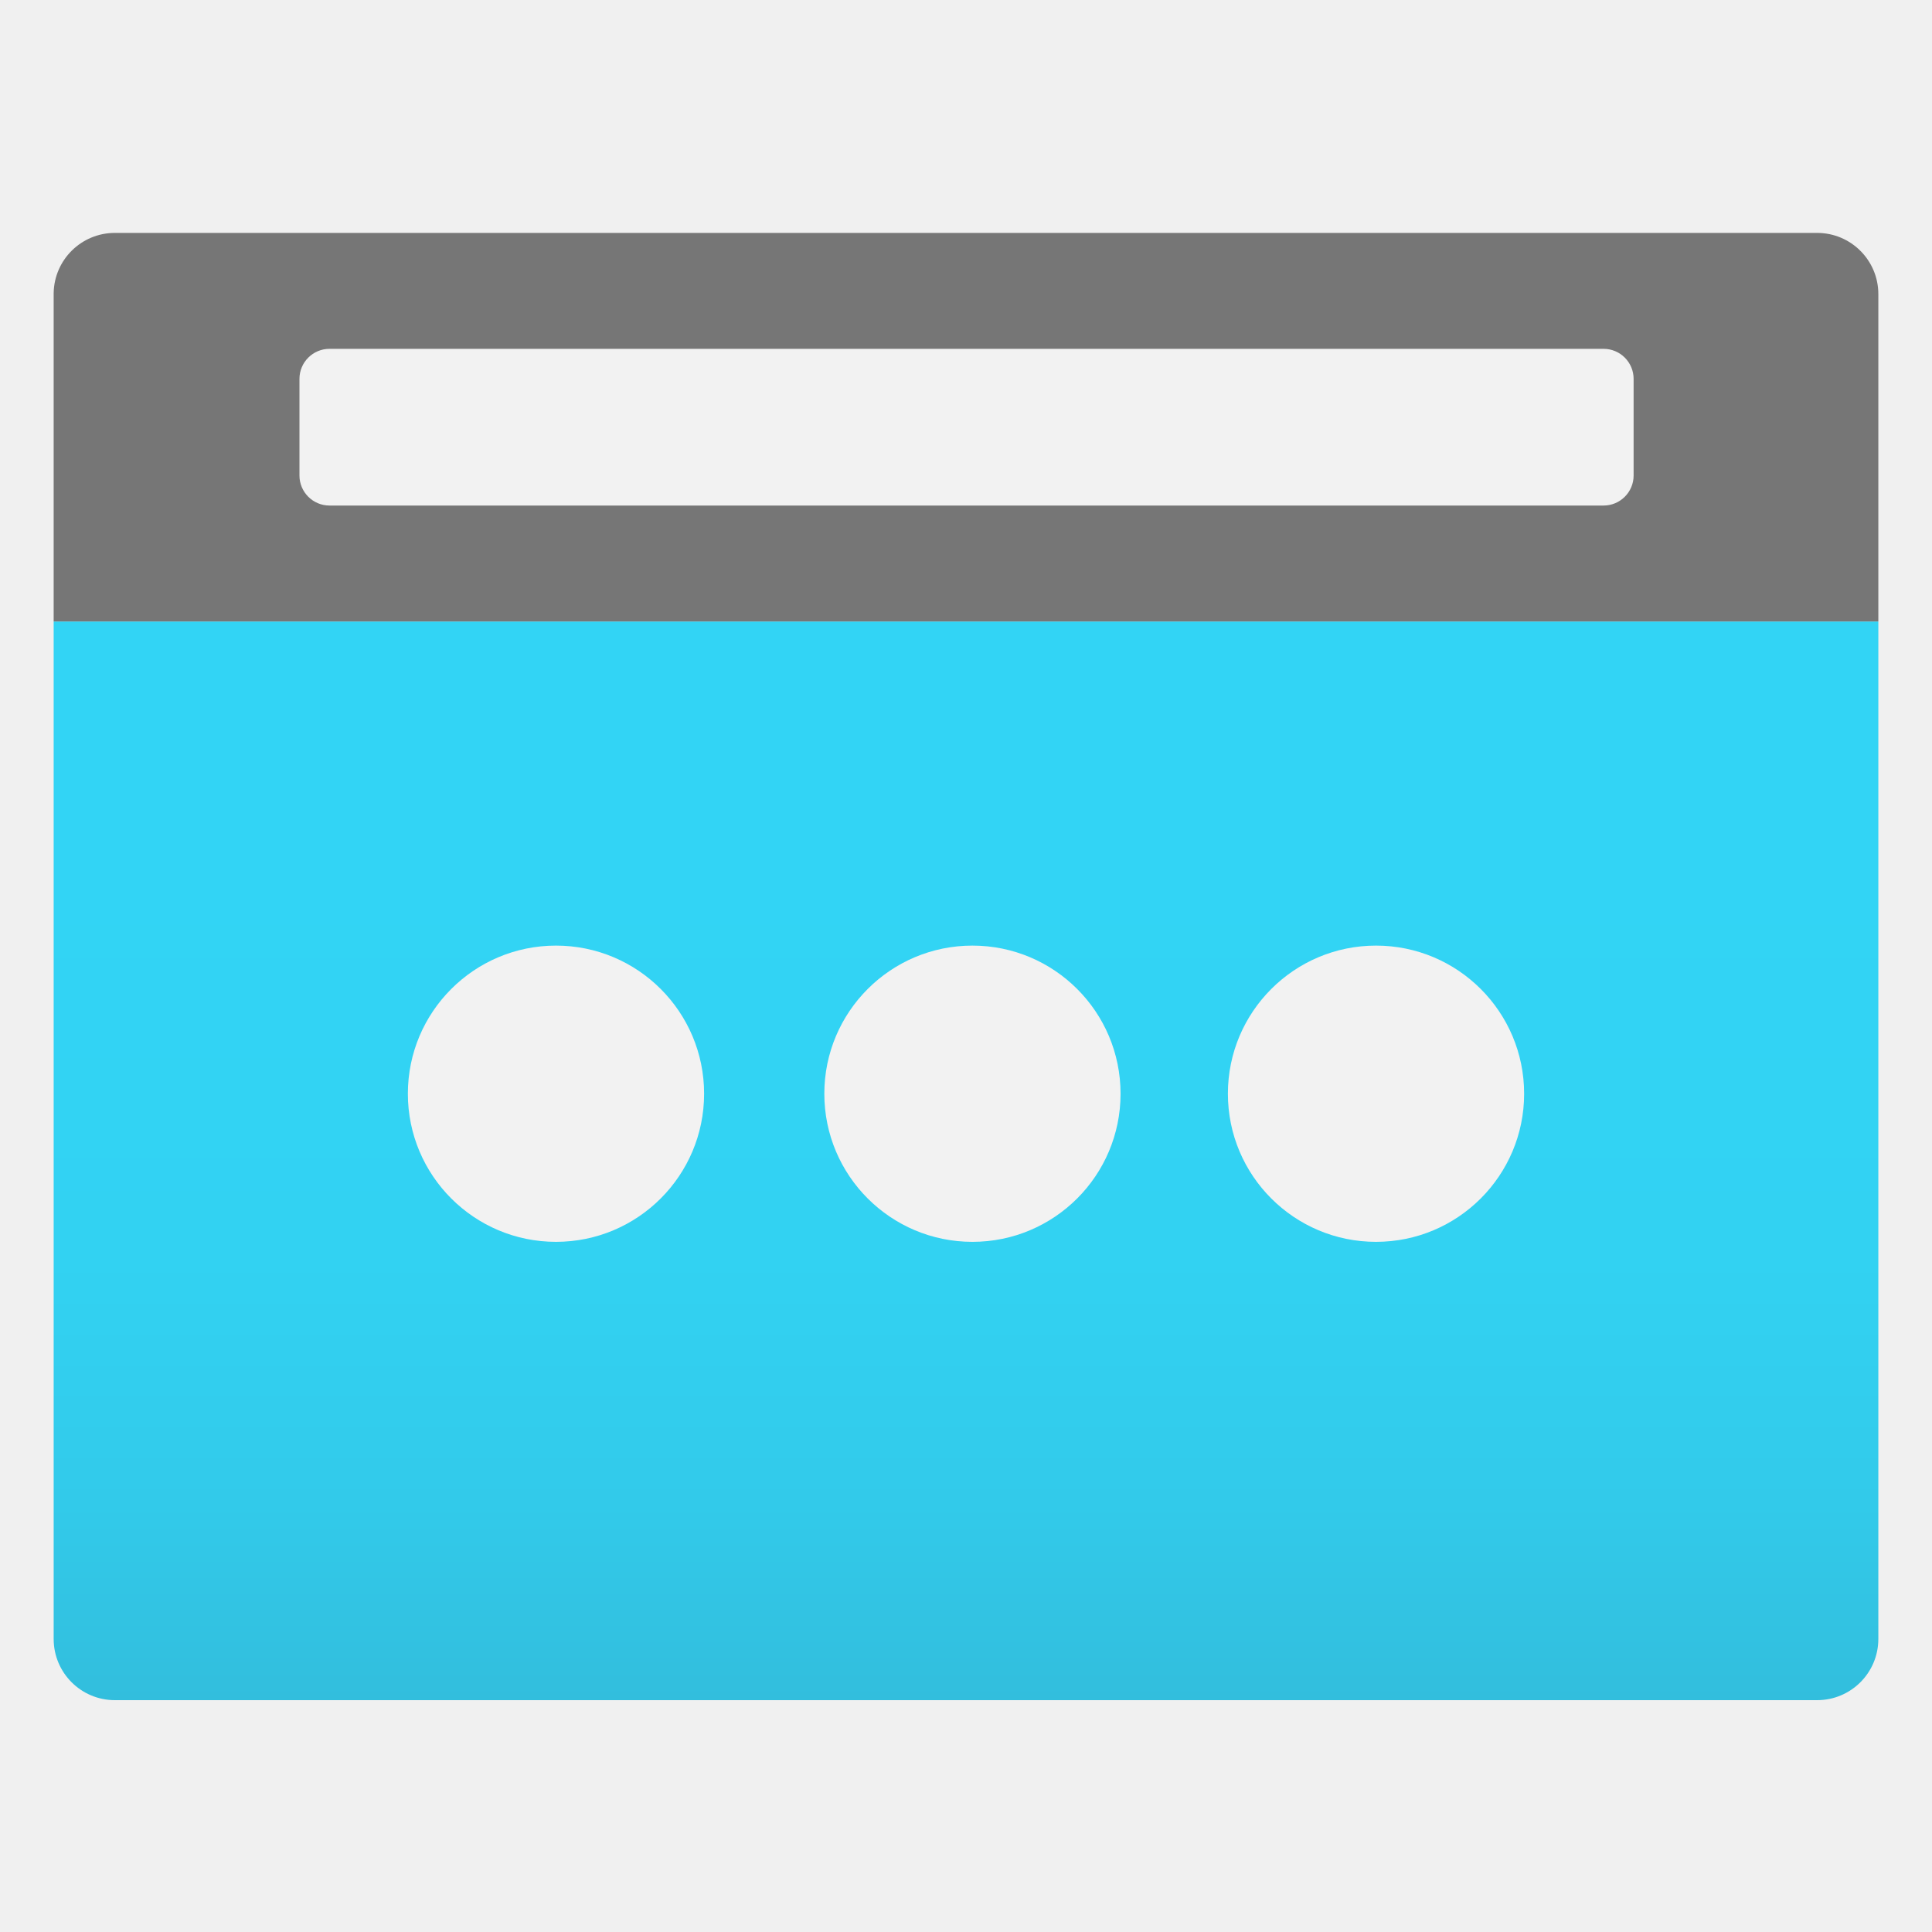
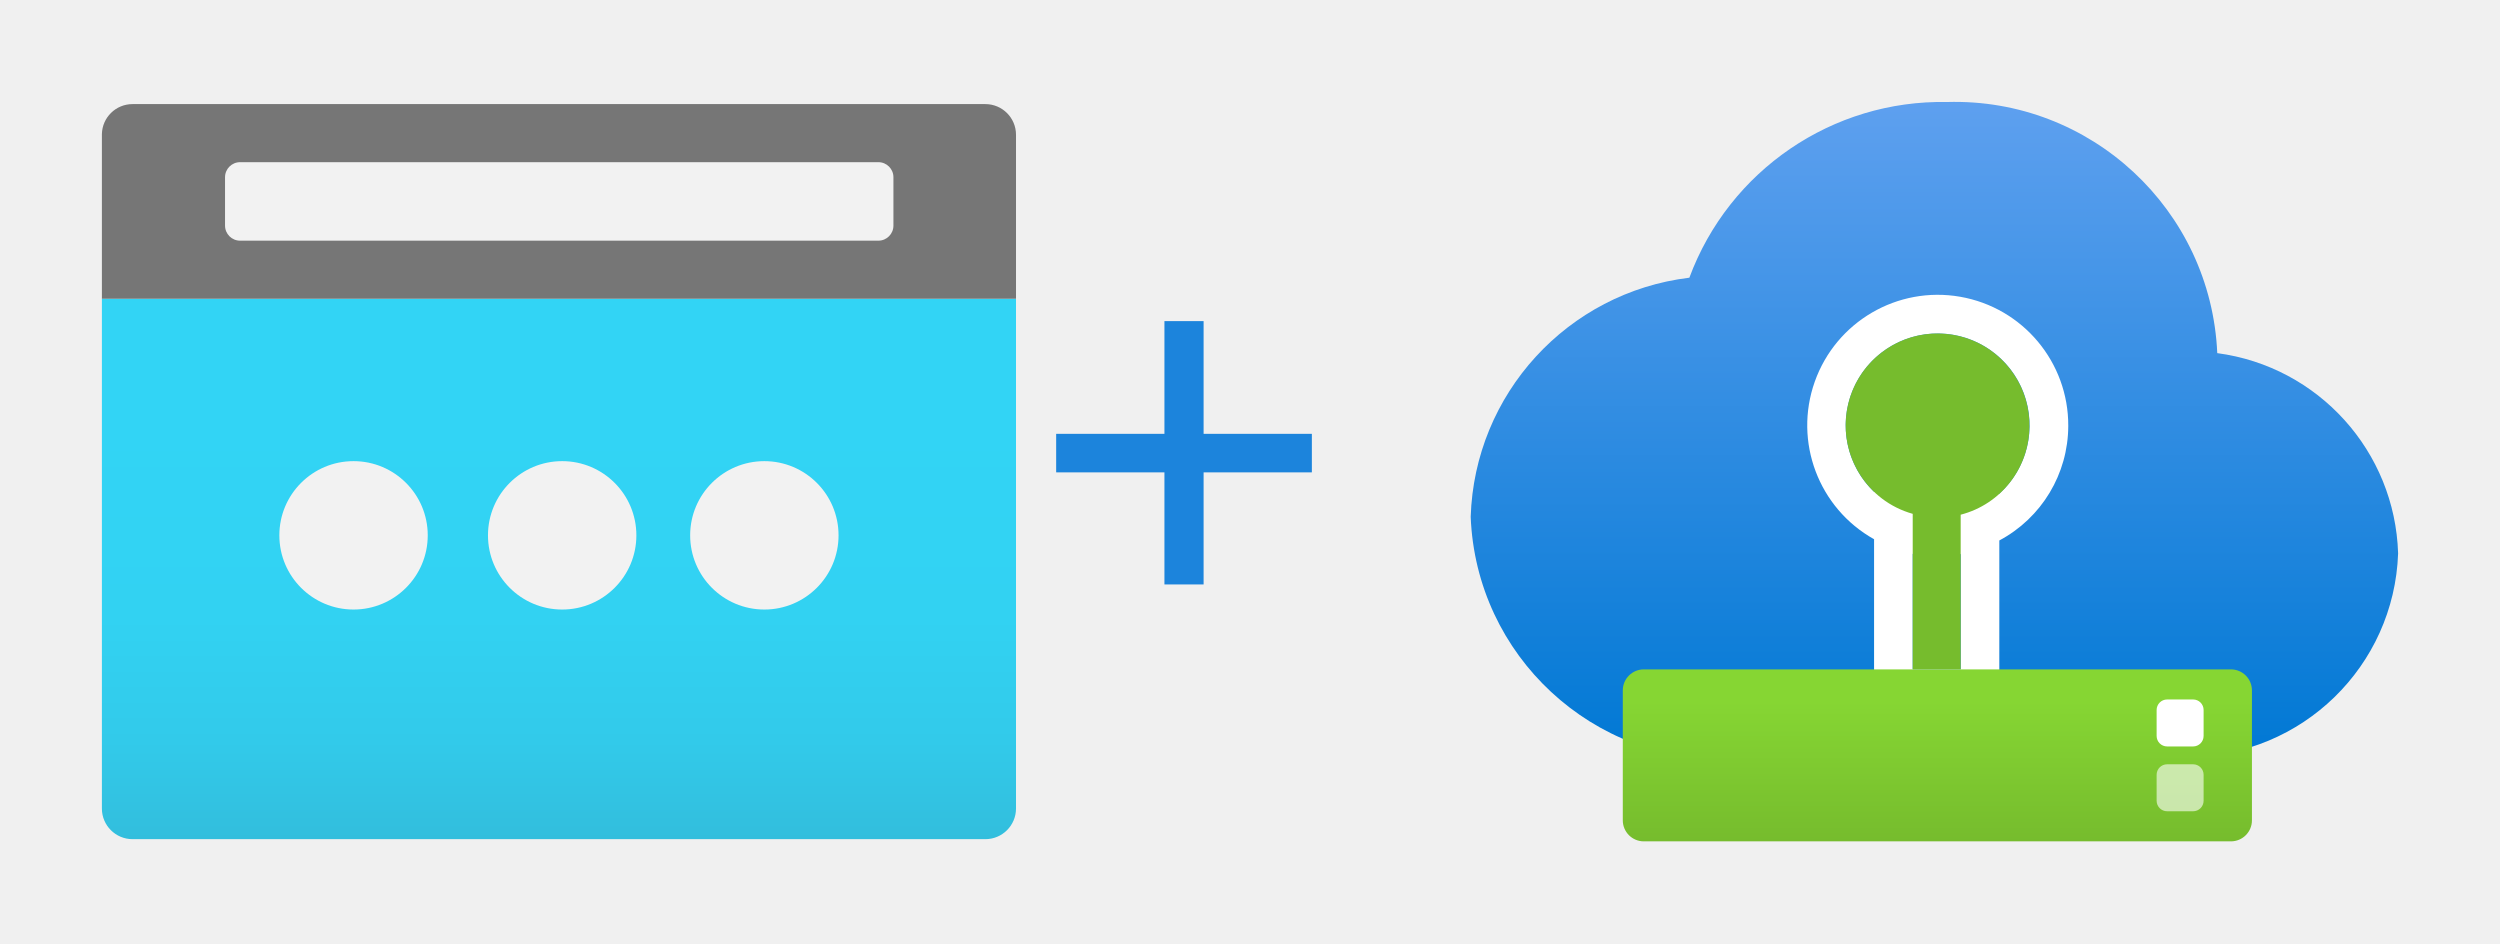
- <svg xmlns="http://www.w3.org/2000/svg" viewBox="0 0 18 18">
-   <defs>
-     <linearGradient id="a" x1="9" y1="15.83" x2="9" y2="5.79" gradientUnits="userSpaceOnUse">
-       <stop offset="0" stop-color="#32bedd" />
-       <stop offset=".18" stop-color="#32caea" />
-       <stop offset=".41" stop-color="#32d2f2" />
-       <stop offset=".78" stop-color="#32d4f5" />
-     </linearGradient>
+ <svg xmlns="http://www.w3.org/2000/svg" viewBox="0 0 122.679 46.287" version="1.1" id="svg25" width="122.679" height="46.287">
+   <defs id="defs11">
+     <linearGradient id="a" x1="9" y1="15.83" x2="9" y2="5.79" gradientUnits="userSpaceOnUse" gradientTransform="matrix(2.63867,0,0,2.63867,-0.8193348,-3.555913)">
+       <stop offset="0" stop-color="#32bedd" id="stop2" />
+       <stop offset=".18" stop-color="#32caea" id="stop4" />
+       <stop offset=".41" stop-color="#32d2f2" id="stop6" />
+       <stop offset=".78" stop-color="#32d4f5" id="stop8" />
+     </linearGradient>
+     <linearGradient id="2130e37e-2010-4f1e-80f7-fd54787cd006" x1="9" y1="16.795" x2="9" y2="1.205" gradientUnits="userSpaceOnUse">
+       <stop offset="0" stop-color="#5e9624" id="stop2-8" />
+       <stop offset=".321" stop-color="#639d26" id="stop4-3" />
+       <stop offset=".794" stop-color="#6fb12a" id="stop6-5" />
+       <stop offset=".999" stop-color="#76bc2d" id="stop8-5" />
+     </linearGradient>
+     <linearGradient id="2130e37e-2010-4f1e-80f7-fd54787cd007" x1="54.259" x2="54.259" y1="17.732" y2="12.155" gradientTransform="translate(-48.199,0.923)" gradientUnits="userSpaceOnUse">
+       <stop offset="0" stop-color="#76bc2d" id="stop11" />
+       <stop offset=".192" stop-color="#7fcb30" id="stop13" />
+       <stop offset=".42" stop-color="#84d332" id="stop15" />
+       <stop offset=".775" stop-color="#86d633" id="stop17" />
+     </linearGradient>
+     <linearGradient id="2130e37e-2010-4f1e-80f7-fd54787cd008" x1="8.267" x2="8.267" y1="14.714" y2="1.379" gradientUnits="userSpaceOnUse">
+       <stop offset="0" stop-color="#1988d9" id="stop20" />
+       <stop offset=".9" stop-color="#54aef0" id="stop22" />
+     </linearGradient>
+     <linearGradient id="2130e37e-2010-4f1e-80f7-fd54787cd009" x1="8.956" y1="14.347" x2="8.956" y2="1.59" gradientUnits="userSpaceOnUse" gradientTransform="matrix(10.32701,0,0,10.32701,0.4543884,-16.39688)">
+       <stop offset="0" stop-color="#0078d4" id="stop25" />
+       <stop offset="1" stop-color="#5ea0ef" id="stop27" />
+     </linearGradient>
+     <linearGradient id="2130e37e-2010-4f1e-80f7-fd54787cd00a" x1="9.014" y1="15.941" x2="9.014" y2="12.602" gradientUnits="userSpaceOnUse" gradientTransform="matrix(10.32701,0,0,10.32701,0.4543884,-16.39688)">
+       <stop offset="0" stop-color="#76bc2d" id="stop30" />
+       <stop offset=".817" stop-color="#86d633" id="stop32" />
+     </linearGradient>
+     <radialGradient id="2130e37e-2010-4f1e-80f7-fd54787cd00b" cx="-36.631" cy="17.122" r="11.178" gradientTransform="matrix(0.942,0,0,0.944,41.878,-7.403)" gradientUnits="userSpaceOnUse">
+       <stop offset=".266" stop-color="#ffd70f" id="stop35" />
+       <stop offset=".487" stop-color="#ffcb12" id="stop37" />
+       <stop offset=".884" stop-color="#feac19" id="stop39" />
+       <stop offset="1" stop-color="#fea11b" id="stop41" />
+     </radialGradient>
+     <linearGradient id="2130e37e-2010-4f1e-80f7-fd54787cd00c" x1="8.88" x2="8.88" y1="17.09" y2="1.09" gradientUnits="userSpaceOnUse">
+       <stop offset="0" stop-color="#5e9624" id="stop44" />
+       <stop offset=".01" stop-color="#5e9724" id="stop46" />
+       <stop offset=".35" stop-color="#6cab29" id="stop48" />
+       <stop offset=".68" stop-color="#73b82c" id="stop50" />
+       <stop offset="1" stop-color="#76bc2d" id="stop52" />
+     </linearGradient>
+     <linearGradient id="2130e37e-2010-4f1e-80f7-fd54787cd00d" x1="9" x2="9" y1="790.787" y2="774.125" gradientTransform="matrix(1,0,0,-1,0,791.516)" gradientUnits="userSpaceOnUse">
+       <stop offset="0" stop-color="#6cc6b9" id="stop55" />
+       <stop offset=".46" stop-color="#6ac4b7" id="stop57" />
+       <stop offset=".64" stop-color="#62bdb0" id="stop59" />
+       <stop offset=".77" stop-color="#56b1a4" id="stop61" />
+       <stop offset="1" stop-color="#258277" id="stop63" />
+     </linearGradient>
+     <radialGradient id="2130e37e-2010-4f1e-80f7-fd54787cd00e" cx="5.72" cy="7.45" r="8.42" gradientTransform="matrix(1.01,0,0,1.01,3.23,1.51)" gradientUnits="userSpaceOnUse">
+       <stop offset=".18" stop-color="#5ea0ef" id="stop66" />
+       <stop offset=".56" stop-color="#5c9fee" id="stop68" />
+       <stop offset=".69" stop-color="#559ced" id="stop70" />
+       <stop offset=".78" stop-color="#4a97e9" id="stop72" />
+       <stop offset=".86" stop-color="#3990e4" id="stop74" />
+       <stop offset=".93" stop-color="#2387de" id="stop76" />
+       <stop offset=".99" stop-color="#087bd6" id="stop78" />
+       <stop offset="1" stop-color="#0078d4" id="stop80" />
+     </radialGradient>
+     <radialGradient id="2130e37e-2010-4f1e-80f7-fd54787cd00f" cx="28.18" cy="202.29" r="2.7" gradientTransform="matrix(0.95,0,0,0.95,-17.77,-185.01)" gradientUnits="userSpaceOnUse">
+       <stop offset=".19" stop-color="#8c8e90" id="stop83" />
+       <stop offset=".35" stop-color="#848688" id="stop85" />
+       <stop offset=".6" stop-color="#6e7071" id="stop87" />
+       <stop offset=".91" stop-color="#4a4b4c" id="stop89" />
+       <stop offset="1" stop-color="#3e3f3f" id="stop91" />
+     </radialGradient>
+     <linearGradient id="2130e37e-2010-4f1e-80f7-fd54787cd010" x1="7.633" x2="7.633" y1="15.343" y2="5.837" gradientUnits="userSpaceOnUse">
+       <stop offset="0" stop-color="#ccc" id="stop94" />
+       <stop offset=".15" stop-color="#dadada" id="stop96" />
+       <stop offset=".439" stop-color="#eee" id="stop98" />
+       <stop offset=".724" stop-color="#fbfbfb" id="stop100" />
+       <stop offset="1" stop-color="#fff" id="stop102" />
+     </linearGradient>
+     <linearGradient id="2130e37e-2010-4f1e-80f7-fd54787cd011" x1="9" x2="9" y1="15.83" y2="5.79" gradientUnits="userSpaceOnUse">
+       <stop offset="0" stop-color="#b3b3b3" id="stop105" />
+       <stop offset=".26" stop-color="#c1c1c1" id="stop107" />
+       <stop offset="1" stop-color="#e6e6e6" id="stop109" />
+     </linearGradient>
+     <linearGradient id="2130e37e-2010-4f1e-80f7-fd54787cd012" x1="5.23" x2="5.23" y1="17.45" y2="8.09" gradientUnits="userSpaceOnUse">
+       <stop offset="0" stop-color="#1988d9" id="stop112" />
+       <stop offset=".9" stop-color="#54aef0" id="stop114" />
+     </linearGradient>
+     <linearGradient id="2130e37e-2010-4f1e-80f7-fd54787cd013" x1="11.5" x2="11.5" y1="12.45" y2="0.55" gradientUnits="userSpaceOnUse">
+       <stop offset="0" stop-color="#198ab3" id="stop117" />
+       <stop offset=".01" stop-color="#198bb4" id="stop119" />
+       <stop offset=".44" stop-color="#27b2d7" id="stop121" />
+       <stop offset=".79" stop-color="#2fcbed" id="stop123" />
+       <stop offset="1" stop-color="#32d4f5" id="stop125" />
+     </linearGradient>
+     <linearGradient id="2130e37e-2010-4f1e-80f7-fd54787cd014" x1="5.51" x2="12.94" y1="802.5" y2="810.58" gradientTransform="matrix(1,0,0,1.59,0,-1278.76)" gradientUnits="userSpaceOnUse">
+       <stop offset="0" stop-color="#0078d4" id="stop128" />
+       <stop offset=".02" stop-color="#0d7ed8" id="stop130" />
+       <stop offset=".08" stop-color="#2b8ae0" id="stop132" />
+       <stop offset=".15" stop-color="#4194e7" id="stop134" />
+       <stop offset=".22" stop-color="#519beb" id="stop136" />
+       <stop offset=".29" stop-color="#5b9fee" id="stop138" />
+       <stop offset=".4" stop-color="#5ea0ef" id="stop140" />
+       <stop offset=".55" stop-color="#5b9fee" id="stop142" />
+       <stop offset=".68" stop-color="#509aeb" id="stop144" />
+       <stop offset=".8" stop-color="#3f92e6" id="stop146" />
+       <stop offset=".91" stop-color="#2688df" id="stop148" />
+       <stop offset=".99" stop-color="#127fd9" id="stop150" />
+     </linearGradient>
+     <linearGradient id="2130e37e-2010-4f1e-80f7-fd54787cd036" x1="9" y1="12.017" x2="9" gradientUnits="userSpaceOnUse">
+       <stop offset="0" stop-color="#76bc2d" id="stop153" />
+       <stop offset=".817" stop-color="#86d633" id="stop155" />
+     </linearGradient>
+     <linearGradient id="2130e37e-2010-4f1e-80f7-fd54787cd037" x1="9" y1="13.897" x2="9" y2="19.153" gradientUnits="userSpaceOnUse">
+       <stop offset=".225" stop-color="#5ea0ef" id="stop158" />
+       <stop offset="1" stop-color="#0078d4" id="stop160" />
+     </linearGradient>
+     <linearGradient id="2130e37e-2010-4f1e-80f7-fd54787cd038" x1="12.735" y1="18" x2="12.735" y2="3.516" gradientUnits="userSpaceOnUse">
+       <stop offset=".001" id="stop163" />
+       <stop offset=".817" id="stop165" />
+     </linearGradient>
+     <linearGradient id="2130e37e-2010-4f1e-80f7-fd54787cd039" x1="8.098" y1="13.787" x2="8.098" y2="2.449" gradientUnits="userSpaceOnUse">
+       <stop offset="0" stop-color="#0078d2" id="stop168" />
+       <stop offset="1" stop-color="#5e9eee" id="stop170" />
+     </linearGradient>
+     <linearGradient id="2130e37e-2010-4f1e-80f7-fd54787cd03a" x1="4.048" y1="11.567" x2="4.048" y2="6.886" gradientUnits="userSpaceOnUse">
+       <stop offset="0" stop-color="#50e6ff" id="stop173" />
+       <stop offset=".817" stop-color="#9cebff" id="stop175" />
+     </linearGradient>
+     <linearGradient id="2130e37e-2010-4f1e-80f7-fd54787cd03b" x1="4.068" y1="8.249" x2="4.068" y2="3.985" gradientUnits="userSpaceOnUse">
+       <stop offset="0" stop-color="#50e6ff" id="stop178" />
+       <stop offset=".817" stop-color="#9cebff" id="stop180" />
+     </linearGradient>
+     <linearGradient id="2130e37e-2010-4f1e-80f7-fd54787cd03c" x1="7.496" y1="15.801" x2="7.496" y2="1.481" gradientUnits="userSpaceOnUse">
+       <stop offset="0" stop-color="#0078d4" id="stop183" />
+       <stop offset=".9" stop-color="#5ea0ef" id="stop185" />
+     </linearGradient>
+     <linearGradient id="2130e37e-2010-4f1e-80f7-fd54787cd03d" x1="7.5" y1="10.664" x2="7.5" y2="0.664" gradientUnits="userSpaceOnUse">
+       <stop stop-color="#76BC2D" id="stop188" />
+       <stop offset=".817" stop-color="#86D633" id="stop190" />
+     </linearGradient>
+     <linearGradient id="2130e37e-2010-4f1e-80f7-fd54787cd03e" x1="7.5" y1="14.527" x2="7.5" y2="10.664" gradientUnits="userSpaceOnUse">
+       <stop offset=".149" stop-color="#CCC" id="stop193" />
+       <stop offset="1" stop-color="#707070" id="stop195" />
+     </linearGradient>
+     <linearGradient id="2130e37e-2010-4f1e-80f7-fd54787cd03f" x1="9" y1="1.508" x2="9" y2="16.492" gradientUnits="userSpaceOnUse">
+       <stop offset="0" stop-color="#b3b3b3" id="stop198" />
+       <stop offset=".468" stop-color="#a2a2a2" id="stop200" />
+       <stop offset="1" stop-color="#949494" id="stop202" />
+     </linearGradient>
+     <linearGradient id="2130e37e-2010-4f1e-80f7-fd54787cd040" x1="7.996" y1="0.592" x2="7.996" y2="18.88" gradientUnits="userSpaceOnUse">
+       <stop offset=".122" stop-color="#5ea0ef" id="stop205" />
+       <stop offset="1" stop-color="#0078d4" id="stop207" />
+     </linearGradient>
+     <linearGradient id="2130e37e-2010-4f1e-80f7-fd54787cd041" x1="9.029" y1="0.055" x2="9.029" y2="11.622" gradientUnits="userSpaceOnUse">
+       <stop offset="0" stop-color="#5ea0ef" id="stop210" />
+       <stop offset="1" stop-color="#0078d4" id="stop212" />
+     </linearGradient>
+     <linearGradient id="2130e37e-2010-4f1e-80f7-fd54787cd042" x1="9.02" y1="18.488" x2="8.971" y2="11.315" gradientUnits="userSpaceOnUse">
+       <stop offset="0" stop-color="#0078d4" id="stop215" />
+       <stop offset="1" stop-color="#5ea0ef" id="stop217" />
+     </linearGradient>
+     <linearGradient id="2130e37e-2010-4f1e-80f7-fd54787cd043" x1="9" y1="4.323" x2="9" y2="17.11" gradientUnits="userSpaceOnUse">
+       <stop offset="0" stop-color="#9cebff" id="stop220" />
+       <stop offset="1" stop-color="#50e6ff" id="stop222" />
+     </linearGradient>
+     <linearGradient id="2130e37e-2010-4f1e-80f7-fd54787cd044" x1="2.214" y1="10.229" x2="15.787" y2="10.229" gradientUnits="userSpaceOnUse">
+       <stop offset="0" stop-color="#0078d4" id="stop225" />
+       <stop offset=".483" stop-color="#5ea0ef" id="stop227" />
+       <stop offset="1" stop-color="#0078d4" id="stop229" />
+     </linearGradient>
+     <linearGradient id="2130e37e-2010-4f1e-80f7-fd54787cd045" x1="13.124" y1="17.784" x2="13.124" y2="13.285" gradientUnits="userSpaceOnUse">
+       <stop offset="0" stop-color="#0078d2" id="stop232" />
+       <stop offset="1" stop-color="#5e9eee" id="stop234" />
+     </linearGradient>
+     <linearGradient id="2130e37e-2010-4f1e-80f7-fd54787cd046" x1="9" y1="12.428" x2="9" y2="5.568" gradientUnits="userSpaceOnUse">
+       <stop offset="0" stop-color="#76ba2d" id="stop237" />
+       <stop offset=".817" stop-color="#85d433" id="stop239" />
+     </linearGradient>
+     <linearGradient id="2130e37e-2010-4f1e-80f7-fd54787cd047" x1="13.085" y1="4.499" x2="13.085" y2="0" gradientUnits="userSpaceOnUse">
+       <stop offset="0" stop-color="#0078d2" id="stop242" />
+       <stop offset="1" stop-color="#5e9eee" id="stop244" />
+     </linearGradient>
+     <linearGradient id="2130e37e-2010-4f1e-80f7-fd54787cd048" x1="9.059" y1="5.687" x2="9.059" y2="0.766" gradientUnits="userSpaceOnUse">
+       <stop offset="0" stop-color="#0078d2" id="stop247" />
+       <stop offset="1" stop-color="#5e9eee" id="stop249" />
+     </linearGradient>
+     <linearGradient id="2130e37e-2010-4f1e-80f7-fd54787cd049" x1="8.965" y1="12.977" x2="8.965" y2="3.832" gradientUnits="userSpaceOnUse">
+       <stop offset="0" stop-color="#005ba1" id="stop252" />
+       <stop offset=".82" stop-color="#0078d4" id="stop254" />
+     </linearGradient>
+     <linearGradient id="2130e37e-2010-4f1e-80f7-fd54787cd04a" x1="8.965" y1="16.506" x2="8.965" y2="12.977" gradientUnits="userSpaceOnUse">
+       <stop offset=".149" stop-color="#ccc" id="stop257" />
+       <stop offset="1" stop-color="#707070" id="stop259" />
+     </linearGradient>
+     <radialGradient id="2130e37e-2010-4f1e-80f7-fd54787cd04b" cx="-6811.4" cy="6729.69" r="17" gradientTransform="matrix(0.5,0,0,-0.5,3414.91,3374.05)" gradientUnits="userSpaceOnUse">
+       <stop offset=".18" stop-color="#5ea0ef" id="stop262" />
+       <stop offset="1" stop-color="#0078d4" id="stop264" />
+     </radialGradient>
+     <linearGradient id="2130e37e-2010-4f1e-80f7-fd54787cd04c" x1="30.472" y1="19.268" x2="22.943" y2="19.268" gradientUnits="userSpaceOnUse">
+       <stop stop-color="#32BEDD" id="stop267" />
+       <stop offset=".998" stop-color="#9CEBFF" stop-opacity=".5" id="stop269" />
+     </linearGradient>
+     <linearGradient id="2130e37e-2010-4f1e-80f7-fd54787cd04e" x1="7.53" y1="19.284" x2="15.059" y2="19.284" gradientUnits="userSpaceOnUse">
+       <stop stop-color="#005BA1" id="stop277" />
+       <stop offset=".998" stop-color="#005BA1" stop-opacity="0" id="stop279" />
+     </linearGradient>
+     <linearGradient id="2130e37e-2010-4f1e-80f7-fd54787cd04f" x1="7.505" y1="19.687" x2="30.472" y2="19.687" gradientUnits="userSpaceOnUse">
+       <stop stop-color="#005BA1" id="stop282" />
+       <stop offset=".974" stop-color="#32BEDD" id="stop284" />
+     </linearGradient>
+     <linearGradient id="2130e37e-2010-4f1e-80f7-fd54787cd050" x1="8.15" x2="8.15" y1="17.5" y2="2.09" gradientUnits="userSpaceOnUse">
+       <stop offset="0" stop-color="#1988d9" id="stop287" />
+       <stop offset=".9" stop-color="#54aef0" id="stop289" />
+     </linearGradient>
+     <linearGradient id="2130e37e-2010-4f1e-80f7-fd54787cd051" x1="9.84" x2="9.84" y1="3.825" y2="17.5" gradientUnits="userSpaceOnUse">
+       <stop offset="0" stop-color="#c69aeb" id="stop292" />
+       <stop offset="1" stop-color="#6f4bb2" id="stop294" />
+     </linearGradient>
+     <linearGradient id="2130e37e-2010-4f1e-80f7-fd54787cd052" x1="9" x2="9" y1="15.834" y2="5.788" gradientUnits="userSpaceOnUse">
+       <stop offset="0" stop-color="#32bedd" id="stop297" />
+       <stop offset=".175" stop-color="#32caea" id="stop299" />
+       <stop offset=".41" stop-color="#32d2f2" id="stop301" />
+       <stop offset=".775" stop-color="#32d4f5" id="stop303" />
+     </linearGradient>
+     <linearGradient id="2130e37e-2010-4f1e-80f7-fd54787cd053" x1="9" x2="9" y1="17.2" y2="-3.28" gradientUnits="userSpaceOnUse">
+       <stop offset="0" stop-color="#5e9624" id="stop306" />
+       <stop offset=".18" stop-color="#629c25" id="stop308" />
+       <stop offset=".44" stop-color="#6dae2a" id="stop310" />
+       <stop offset=".73" stop-color="#7fcb30" id="stop312" />
+       <stop offset=".82" stop-color="#86d633" id="stop314" />
+     </linearGradient>
+     <linearGradient id="2130e37e-2010-4f1e-80f7-fd54787cd054" x1="7.037" x2="11.248" y1="1.183" y2="11.903" gradientUnits="userSpaceOnUse">
+       <stop offset="0" stop-color="#b77af4" id="stop317" />
+       <stop offset=".403" stop-color="#9659e8" id="stop319" />
+       <stop offset=".767" stop-color="#7f42df" id="stop321" />
+       <stop offset=".997" stop-color="#773adc" id="stop323" />
+     </linearGradient>
+     <linearGradient id="2130e37e-2010-4f1e-80f7-fd54787cd055" x1="8.15" x2="8.15" y1="17.49" y2="2.09" gradientUnits="userSpaceOnUse">
+       <stop offset="0" stop-color="#5e9624" id="stop326" />
+       <stop offset=".31" stop-color="#69a828" id="stop328" />
+       <stop offset=".93" stop-color="#86d633" id="stop330" />
+     </linearGradient>
+     <linearGradient id="2130e37e-2010-4f1e-80f7-fd54787cd056" x1="9" x2="9" y1="-0.88" y2="16.01" gradientUnits="userSpaceOnUse">
+       <stop offset=".22" stop-color="#32d4f5" id="stop333" />
+       <stop offset=".43" stop-color="#31d1f2" id="stop335" />
+       <stop offset=".6" stop-color="#2dc6e9" id="stop337" />
+       <stop offset=".76" stop-color="#28b5d9" id="stop339" />
+       <stop offset=".91" stop-color="#1f9dc4" id="stop341" />
+       <stop offset="1" stop-color="#198ab3" id="stop343" />
+     </linearGradient>
+     <linearGradient id="2130e37e-2010-4f1e-80f7-fd54787cd057" x1="2.624" x2="2.624" y1="15.969" y2="11.167" gradientUnits="userSpaceOnUse">
+       <stop offset="0" stop-color="#76bc2d" id="stop346" />
+       <stop offset=".601" stop-color="#81ce31" id="stop348" />
+       <stop offset=".822" stop-color="#86d633" id="stop350" />
+     </linearGradient>
+     <linearGradient id="2130e37e-2010-4f1e-80f7-fd54787cd058" x1="9.026" x2="9.026" y1="18" y2="13.198" gradientUnits="userSpaceOnUse">
+       <stop offset="0" stop-color="#76bc2d" id="stop353" />
+       <stop offset=".601" stop-color="#81ce31" id="stop355" />
+       <stop offset=".822" stop-color="#86d633" id="stop357" />
+     </linearGradient>
+     <linearGradient id="2130e37e-2010-4f1e-80f7-fd54787cd059" x1="15.376" x2="15.376" y1="16.001" y2="11.199" gradientUnits="userSpaceOnUse">
+       <stop offset="0" stop-color="#76bc2d" id="stop360" />
+       <stop offset=".601" stop-color="#81ce31" id="stop362" />
+       <stop offset=".822" stop-color="#86d633" id="stop364" />
+     </linearGradient>
+     <linearGradient id="2130e37e-2010-4f1e-80f7-fd54787cd05a" x1="-4014.225" x2="-4014.225" y1="-119.864" y2="-127.984" gradientTransform="rotate(180,-2002.611,-59.682)" gradientUnits="userSpaceOnUse">
+       <stop offset="0" stop-color="#6bb9f2" id="stop367" />
+       <stop offset="1" stop-color="#1b93eb" id="stop369" />
+     </linearGradient>
+     <clipPath id="2130e37e-2010-4f1e-80f7-fd54787cd0a0">
+       <path d="M 10.58,8.34 13,10.92 a 0.22,0.22 0 0 1 0,0.3 l -0.47,0.49 a 0.2,0.2 0 0 1 -0.3,0 L 9,8.34 A 0.22,0.22 0 0 1 9,8 l 3.15,-3.32 a 0.2,0.2 0 0 1 0.3,0 l 0.47,0.49 a 0.23,0.23 0 0 1 0,0.31 L 10.58,8 a 0.22,0.22 0 0 0 0,0.34 z" fill="none" id="path372" />
+     </clipPath>
+     <clipPath id="2130e37e-2010-4f1e-80f7-fd54787cd0a1">
+       <path d="m 7.11,9.91 -2.43,2.57 a 0.23,0.23 0 0 0 0,0.31 l 0.47,0.49 a 0.2,0.2 0 0 0 0.3,0 l 3.2,-3.37 a 0.22,0.22 0 0 0 0,-0.3 L 5.5,6.29 a 0.2,0.2 0 0 0 -0.3,0 L 4.73,6.78 a 0.22,0.22 0 0 0 0,0.3 l 2.38,2.53 a 0.2,0.2 0 0 1 0,0.3 z" fill="none" id="path375" />
+     </clipPath>
+     <radialGradient id="2130e37e-2010-4f1e-80f7-fd54787cd0a2" cx="46.42" cy="43.21" r="9" gradientTransform="matrix(0.94,0,0,0.94,-34.84,-31.81)" gradientUnits="userSpaceOnUse">
+       <stop offset=".18" stop-color="#5ea0ef" id="stop378" />
+       <stop offset=".56" stop-color="#5c9fee" id="stop380" />
+       <stop offset=".69" stop-color="#559ced" id="stop382" />
+       <stop offset=".78" stop-color="#4a97e9" id="stop384" />
+       <stop offset=".86" stop-color="#3990e4" id="stop386" />
+       <stop offset=".93" stop-color="#2387de" id="stop388" />
+       <stop offset=".99" stop-color="#087bd6" id="stop390" />
+       <stop offset="1" stop-color="#0078d4" id="stop392" />
+     </radialGradient>
+     <linearGradient id="2130e37e-2010-4f1e-80f7-fd54787cd0a3" x1="13.25" y1="13.02" x2="8.62" y2="4.25" gradientUnits="userSpaceOnUse">
+       <stop offset="0" stop-color="#1988d9" id="stop395" />
+       <stop offset=".9" stop-color="#54aef0" id="stop397" />
+     </linearGradient>
+     <linearGradient id="2130e37e-2010-4f1e-80f7-fd54787cd0a4" x1="11.26" y1="10.47" x2="14.46" y2="15.99" gradientUnits="userSpaceOnUse">
+       <stop offset=".1" stop-color="#54aef0" id="stop400" />
+       <stop offset=".29" stop-color="#4fabee" id="stop402" />
+       <stop offset=".51" stop-color="#41a2e9" id="stop404" />
+       <stop offset=".74" stop-color="#2a93e0" id="stop406" />
+       <stop offset=".88" stop-color="#1988d9" id="stop408" />
+     </linearGradient>
+     <radialGradient id="2130e37e-2010-4f1e-80f7-fd54787cd0a5" cx="5.72" cy="7.45" r="8.42" gradientTransform="matrix(1.01,0,0,1.01,3.23,1.51)" gradientUnits="userSpaceOnUse">
+       <stop offset=".18" stop-color="#5ea0ef" id="stop411" />
+       <stop offset=".56" stop-color="#5c9fee" id="stop413" />
+       <stop offset=".69" stop-color="#559ced" id="stop415" />
+       <stop offset=".78" stop-color="#4a97e9" id="stop417" />
+       <stop offset=".86" stop-color="#3990e4" id="stop419" />
+       <stop offset=".93" stop-color="#2387de" id="stop421" />
+       <stop offset=".99" stop-color="#087bd6" id="stop423" />
+       <stop offset="1" stop-color="#0078d4" id="stop425" />
+     </radialGradient>
+     <radialGradient id="2130e37e-2010-4f1e-80f7-fd54787cd0a6" cx="28.18" cy="202.29" r="2.7" gradientTransform="matrix(0.95,0,0,0.95,-17.77,-185.01)" gradientUnits="userSpaceOnUse">
+       <stop offset=".19" stop-color="#8c8e90" id="stop428" />
+       <stop offset=".35" stop-color="#848688" id="stop430" />
+       <stop offset=".6" stop-color="#6e7071" id="stop432" />
+       <stop offset=".91" stop-color="#4a4b4c" id="stop434" />
+       <stop offset="1" stop-color="#3e3f3f" id="stop436" />
+     </radialGradient>
+     <linearGradient id="2130e37e-2010-4f1e-80f7-fd54787cd0a7" x1="7.93" y1="17.95" x2="7.93" y2="5.62" gradientUnits="userSpaceOnUse">
+       <stop offset="0" stop-color="#5e9624" id="stop439" />
+       <stop offset="1" stop-color="#b4ec36" id="stop441" />
+     </linearGradient>
+     <linearGradient id="2130e37e-2010-4f1e-80f7-fd54787cd0a8" x1="7.95" y1="9.21" x2="7.95" y2="-2.02" gradientUnits="userSpaceOnUse">
+       <stop offset="0" stop-color="#5e9624" id="stop444" />
+       <stop offset="1" stop-color="#b4ec36" id="stop446" />
+     </linearGradient>
+     <linearGradient id="2130e37e-2010-4f1e-80f7-fd54787cd0a9" x1="8.66" y1="17.12" x2="8.66" y2="1.03" gradientUnits="userSpaceOnUse">
+       <stop offset="0" stop-color="#1988d9" id="stop449" />
+       <stop offset=".22" stop-color="#218ddc" id="stop451" />
+       <stop offset=".56" stop-color="#379ce5" id="stop453" />
+       <stop offset=".9" stop-color="#54aef0" id="stop455" />
+     </linearGradient>
+     <defs id="defs462" />
  </defs>
-   <path d="M.5 5.79h17v9.48a.57.57 0 01-.57.57H1.07a.57.57 0 01-.57-.57V5.79z" fill="url(#a)" />
-   <path d="M1.07 2.17h15.86a.57.57 0 01.57.57v3.05H.5V2.73a.57.57 0 01.57-.56z" fill="#767676" />
-   <circle cx="12.82" cy="10.19" r="1.38" fill="#f2f2f2" />
-   <circle cx="9.06" cy="10.19" r="1.38" fill="#f2f2f2" />
-   <circle cx="5.18" cy="10.19" r="1.38" fill="#f2f2f2" />
-   <rect x="2.79" y="3.25" width="12.43" height="1.46" rx=".28" fill="#f2f2f2" />
+   <g id="g10920" transform="translate(4.5,2.938144)">
+     <path d="m 0.5,11.722 h 44.857 v 25.015 a 1.504,1.504 0 0 1 -1.504,1.504 H 2.004 A 1.504,1.504 0 0 1 0.5,36.737 Z" fill="url(#a)" id="path13" style="fill:url(#a);stroke-width:2.639" />
+     <path d="M 2.004,2.17 H 43.853 a 1.504,1.504 0 0 1 1.504,1.504 V 11.722 H 0.5 V 3.648 A 1.504,1.504 0 0 1 2.004,2.17 Z" fill="#767676" id="path15" style="stroke-width:2.639" />
+     <circle cx="33.008" cy="23.332" r="3.641" fill="#f2f2f2" id="circle17" style="stroke-width:2.639" />
+     <circle cx="23.087" cy="23.332" r="3.641" fill="#f2f2f2" id="circle19" style="stroke-width:2.639" />
+     <circle cx="12.849" cy="23.332" r="3.641" fill="#f2f2f2" id="circle21" style="stroke-width:2.639" />
+     <rect x="6.543" y="5.02" width="32.799" height="3.852" rx="0.739" fill="#f2f2f2" id="rect23" style="stroke-width:2.639" />
+   </g>
+   <g id="g1390" transform="matrix(0.244825,0,0,0.244825,72.16948,5)">
+     <path d="M 185.886,90.508 A 41.773,41.773 0 0 0 149.638,50.357 52.668,52.668 0 0 0 95.463,0.023 53.99,53.99 0 0 0 43.828,35.238 49.848,49.848 0 0 0 0,83.166 50.602,50.602 0 0 0 52.337,131.765 c 1.559,0 3.098,-0.072 4.616,-0.196 h 84.754 a 8.396,8.396 0 0 0 2.293,-0.289 42.258,42.258 0 0 0 41.886,-40.771 z" fill="url(#2130e37e-2010-4f1e-80f7-fd54787cd009)" id="path464" style="fill:url(#2130e37e-2010-4f1e-80f7-fd54787cd009);stroke-width:10.327" />
+     <path d="M 119.773,64.939 A 26.158,26.158 0 1 0 80.85,87.658 V 121.52 H 105.955 V 87.906 a 26.076,26.076 0 0 0 13.818,-22.967 z M 98.21,113.723 H 88.595 V 90.591 a 26.85,26.85 0 0 0 5.019,0.506 25.962,25.962 0 0 0 4.596,-0.465 z m 0,-31.043 a 18.289,18.289 0 0 1 -4.596,0.651 17.959,17.959 0 0 1 -5.019,-0.785 z m 7.745,-4.131 -25.105,-0.382 a 18.434,18.434 0 1 1 25.105,0.351 z" class="msportalfx-svg-c01" id="path466" style="fill:#ffffff;fill-opacity:1;stroke-width:10.327" />
+     <rect x="30.485" y="113.744" width="126.103" height="34.472" rx="4.213" fill="url(#2130e37e-2010-4f1e-80f7-fd54787cd00a)" id="rect468" style="fill:url(#2130e37e-2010-4f1e-80f7-fd54787cd00a);stroke-width:10.327" />
+     <rect x="137.483" y="119.775" width="9.418" height="9.418" rx="2.107" class="msportalfx-svg-c01" id="rect470" style="fill:#ffffff;fill-opacity:1;stroke-width:10.327" />
+     <rect x="137.483" y="132.766" width="9.418" height="9.418" rx="2.107" opacity="0.6" class="msportalfx-svg-c01" id="rect472" style="fill:#ffffff;fill-opacity:1;stroke-width:10.327" />
+     <path d="M 111.986,64.939 A 18.413,18.413 0 1 0 88.595,82.567 v 31.157 h 9.614 V 82.742 A 18.372,18.372 0 0 0 111.986,64.939 Z" fill="#76bc2d" id="path474" style="stroke-width:10.327" />
+   </g>
+   <text xml:space="preserve" style="font-style:normal;font-weight:normal;font-size:26.667px;line-height:1.25;font-family:sans-serif;fill:#1c84dc;fill-opacity:1;stroke:none" x="50.501" y="31.633" id="text6968">
+     <tspan id="tspan6966" x="50.501" y="31.633" style="font-size:26.667px;fill:#1c84dc;fill-opacity:1">+</tspan>
+   </text>
</svg>
